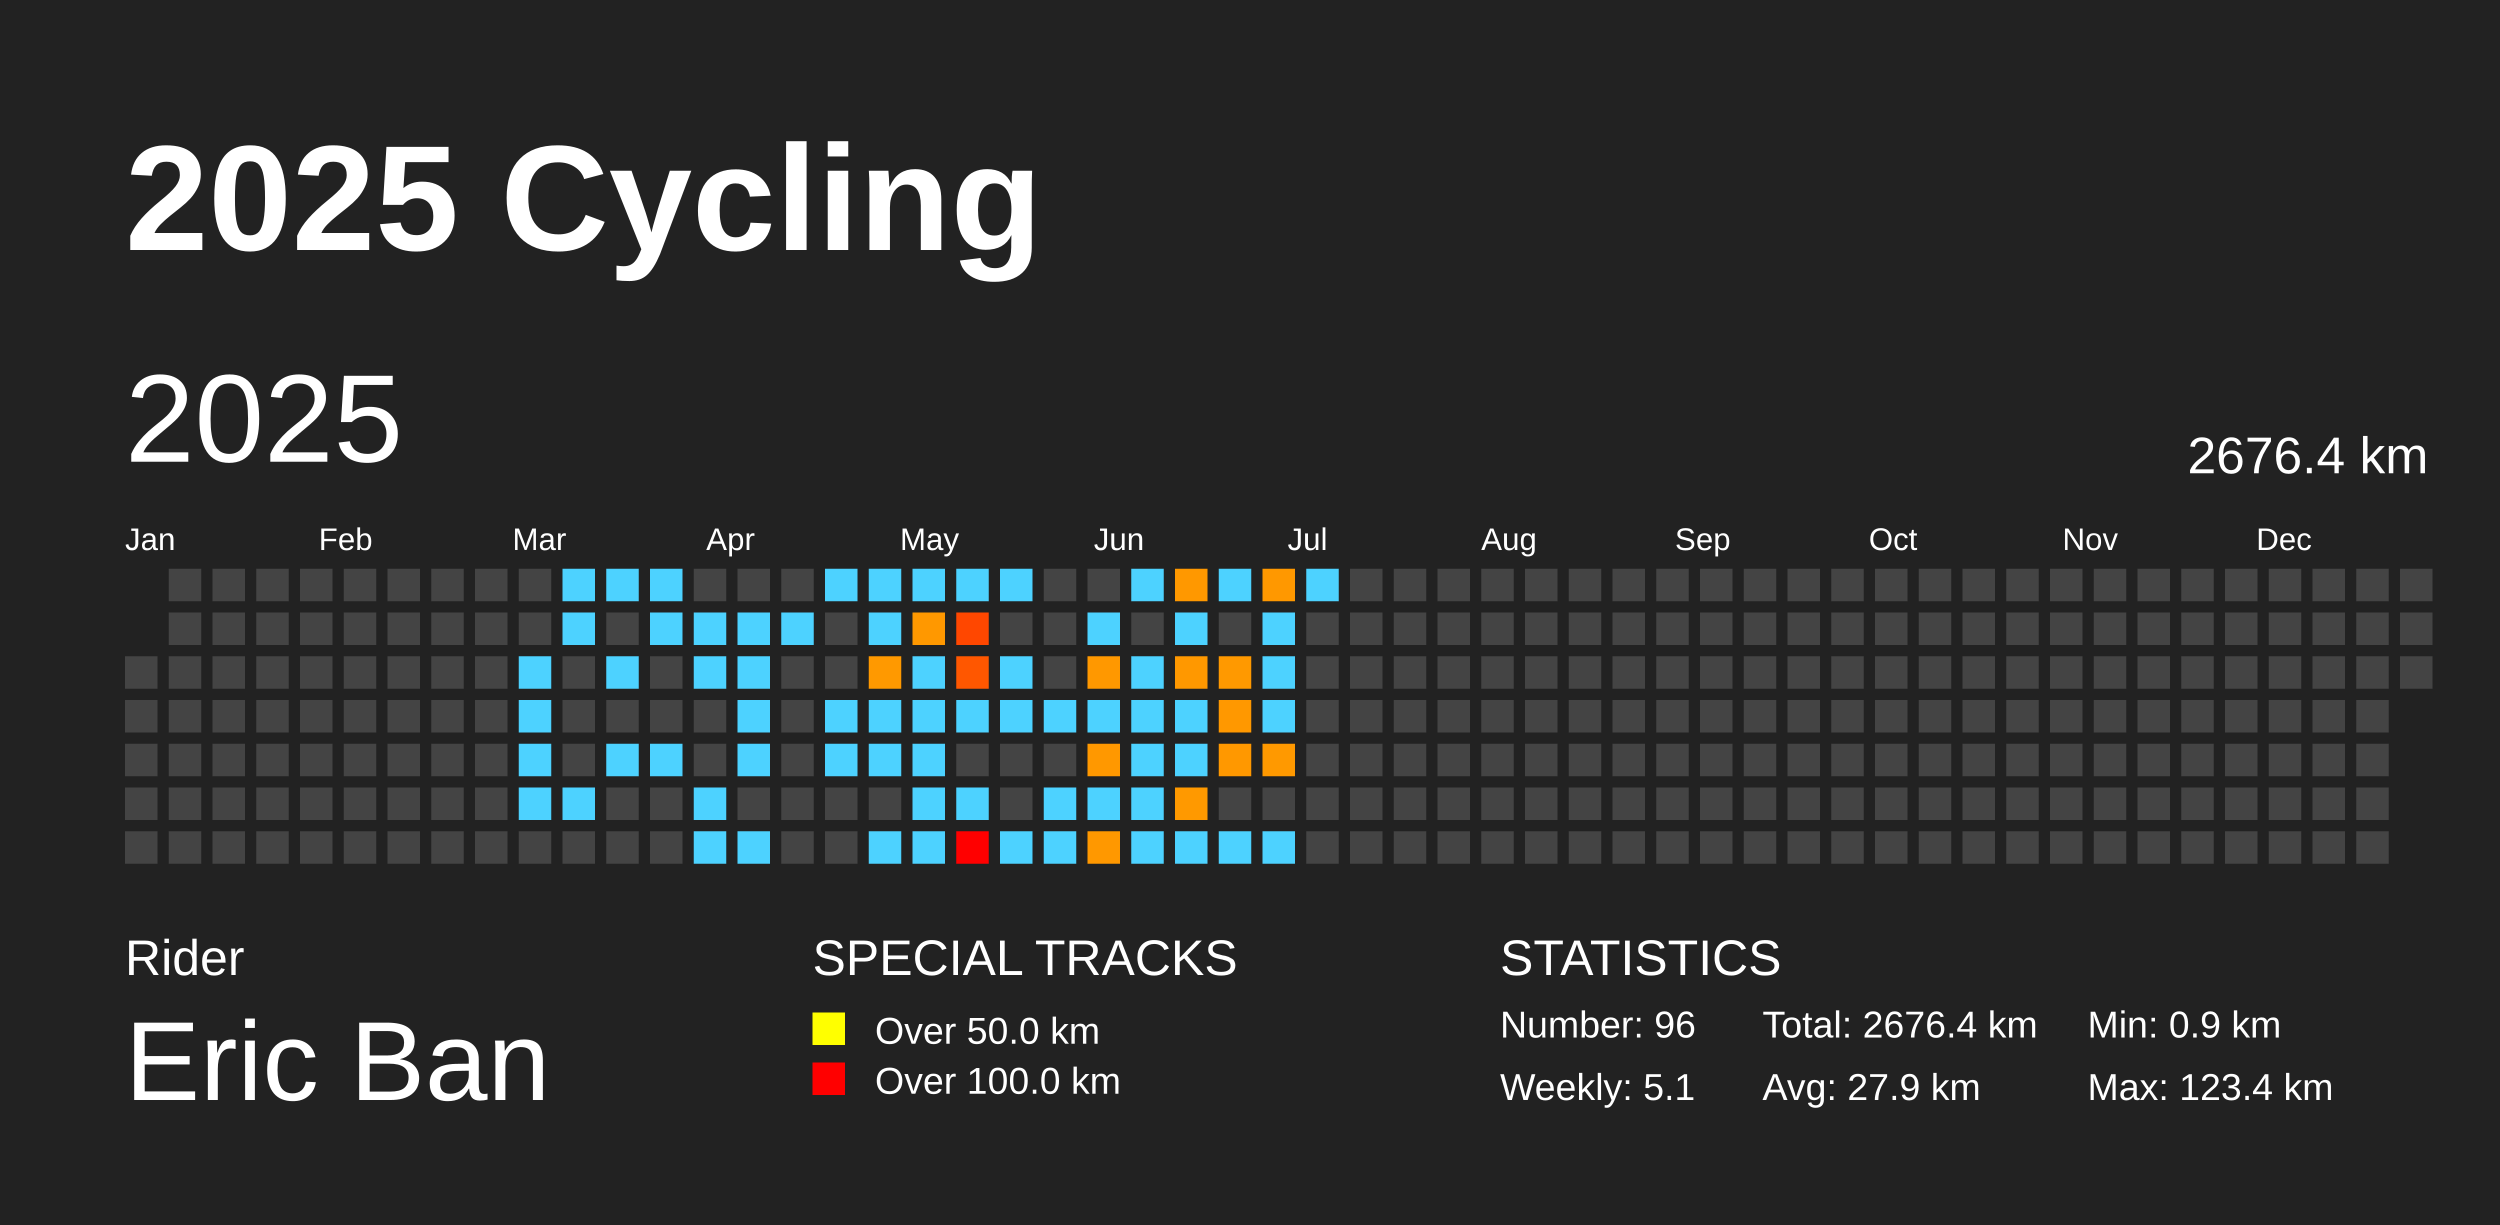
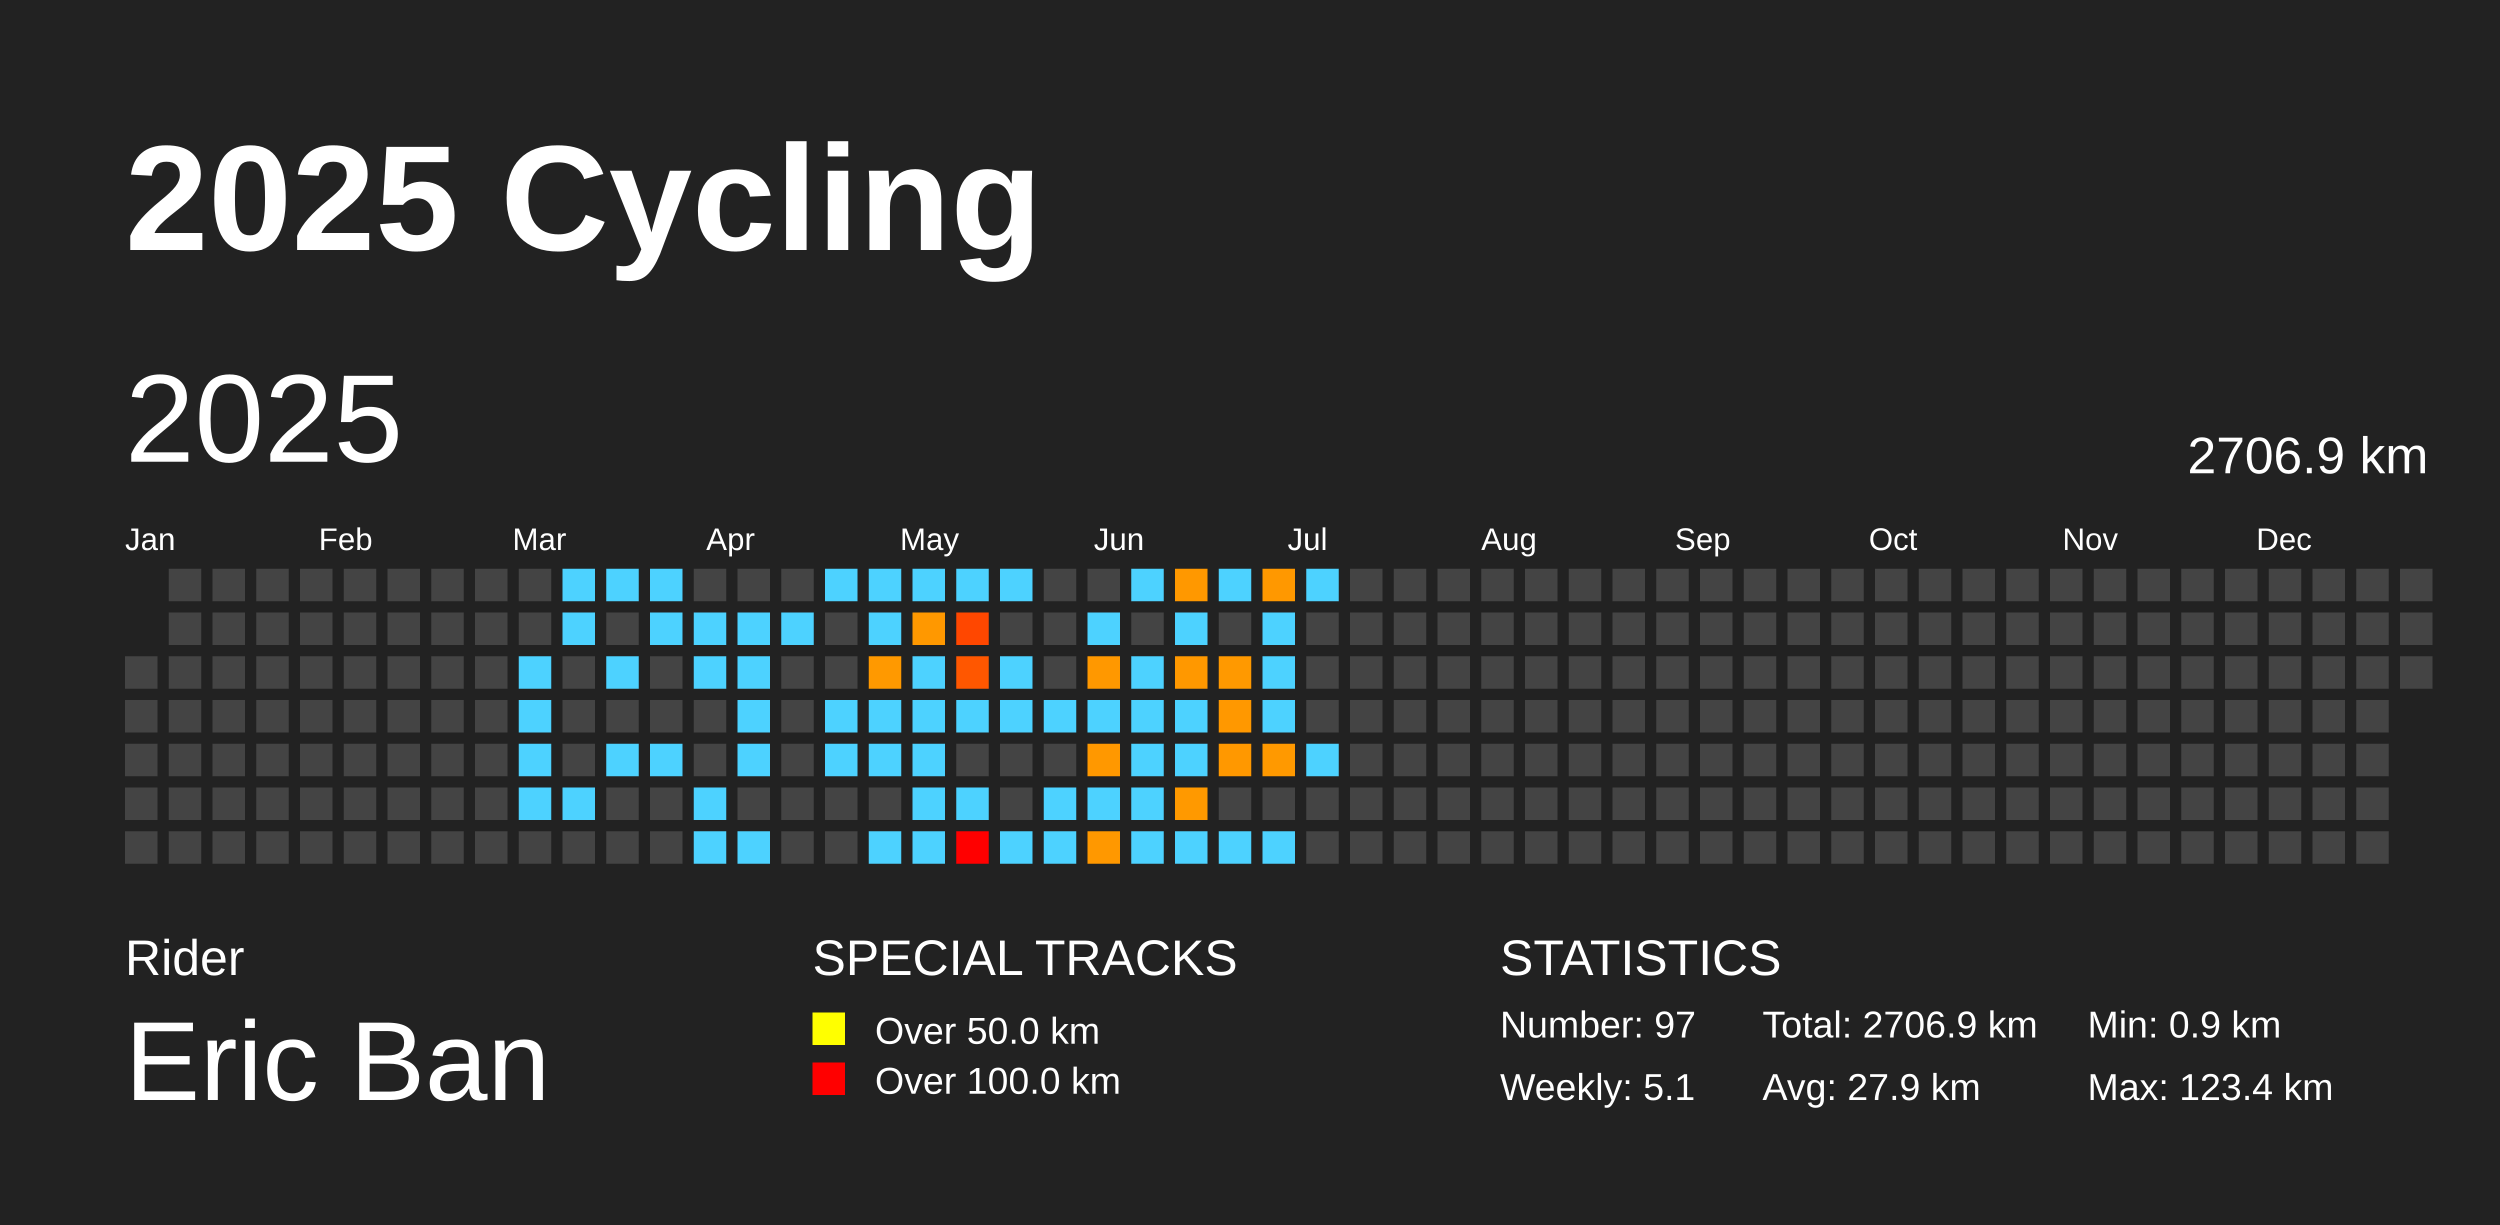
<svg xmlns="http://www.w3.org/2000/svg" baseProfile="full" height="98mm" version="1.1" viewBox="0,0,200,98" width="200mm">
  <defs />
  <rect fill="#222222" height="98" width="200" x="0" y="0" />
  <text fill="#FFFFFF" style="font-size:12px; font-family:Arial; font-weight:bold;" x="10" y="20">2025 Cycling</text>
  <text fill="#FFFFFF" style="font-size:4px; font-family:Arial" x="10" y="78">Rider</text>
  <text fill="#FFFFFF" style="font-size:9px; font-family:Arial" x="10" y="88">Eric Ban</text>
  <text fill="#FFFFFF" style="font-size:4px; font-family:Arial" x="65" y="78">SPECIAL TRACKS</text>
  <rect fill="yellow" height="2.6" width="2.6" x="65" y="81" />
  <text fill="#FFFFFF" style="font-size:3px; font-family:Arial" x="70" y="83.5">Over 50.0 km</text>
  <rect fill="red" height="2.6" width="2.6" x="65" y="85" />
  <text fill="#FFFFFF" style="font-size:3px; font-family:Arial" x="70" y="87.5">Over 100.0 km</text>
  <text fill="#FFFFFF" style="font-size:4px; font-family:Arial" x="120" y="78">STATISTICS</text>
-   <text fill="#FFFFFF" style="font-size:3px; font-family:Arial" x="120" y="83">Number: 96</text>
+   <text fill="#FFFFFF" style="font-size:3px; font-family:Arial" x="120" y="83">Number: 97</text>
  <text fill="#FFFFFF" style="font-size:3px; font-family:Arial" x="120" y="88">Weekly: 5.1</text>
-   <text fill="#FFFFFF" style="font-size:3px; font-family:Arial" x="141" y="83">Total: 2676.4 km</text>
+   <text fill="#FFFFFF" style="font-size:3px; font-family:Arial" x="141" y="83">Total: 2706.9 km</text>
  <text fill="#FFFFFF" style="font-size:3px; font-family:Arial" x="141" y="88">Avg: 27.9 km</text>
  <text fill="#FFFFFF" style="font-size:3px; font-family:Arial" x="167" y="83">Min: 0.9 km</text>
  <text fill="#FFFFFF" style="font-size:3px; font-family:Arial" x="167" y="88">Max: 123.4 km</text>
  <text dominant-baseline="hanging" fill="#FFFFFF" style="font-size:10.0px; font-family:Arial;" x="10" y="30">2025</text>
-   <text dominant-baseline="hanging" fill="#FFFFFF" style="font-size:4.125px; font-family:Arial;" x="175" y="35">2676.4 km</text>
+   <text dominant-baseline="hanging" fill="#FFFFFF" style="font-size:4.125px; font-family:Arial;" x="175" y="35">2706.9 km</text>
  <text fill="#FFFFFF" style="font-size:2.5px; font-family:Arial" x="10.0" y="44">Jan</text>
  <text fill="#FFFFFF" style="font-size:2.5px; font-family:Arial" x="25.5" y="44">Feb</text>
  <text fill="#FFFFFF" style="font-size:2.5px; font-family:Arial" x="41.0" y="44">Mar</text>
  <text fill="#FFFFFF" style="font-size:2.5px; font-family:Arial" x="56.5" y="44">Apr</text>
  <text fill="#FFFFFF" style="font-size:2.5px; font-family:Arial" x="72.0" y="44">May</text>
  <text fill="#FFFFFF" style="font-size:2.5px; font-family:Arial" x="87.5" y="44">Jun</text>
  <text fill="#FFFFFF" style="font-size:2.5px; font-family:Arial" x="103.0" y="44">Jul</text>
  <text fill="#FFFFFF" style="font-size:2.5px; font-family:Arial" x="118.5" y="44">Aug</text>
  <text fill="#FFFFFF" style="font-size:2.5px; font-family:Arial" x="134.0" y="44">Sep</text>
  <text fill="#FFFFFF" style="font-size:2.5px; font-family:Arial" x="149.5" y="44">Oct</text>
  <text fill="#FFFFFF" style="font-size:2.5px; font-family:Arial" x="165.0" y="44">Nov</text>
  <text fill="#FFFFFF" style="font-size:2.5px; font-family:Arial" x="180.5" y="44">Dec</text>
  <rect fill="#444444" height="2.6" width="2.6" x="10.0" y="52.5" />
  <rect fill="#444444" height="2.6" width="2.6" x="10.0" y="56.0" />
  <rect fill="#444444" height="2.6" width="2.6" x="10.0" y="59.5" />
  <rect fill="#444444" height="2.6" width="2.6" x="10.0" y="63.0" />
  <rect fill="#444444" height="2.6" width="2.6" x="10.0" y="66.5" />
  <rect fill="#444444" height="2.6" width="2.6" x="13.5" y="45.5" />
  <rect fill="#444444" height="2.6" width="2.6" x="13.5" y="49.0" />
  <rect fill="#444444" height="2.6" width="2.6" x="13.5" y="52.5" />
  <rect fill="#444444" height="2.6" width="2.6" x="13.5" y="56.0" />
  <rect fill="#444444" height="2.6" width="2.6" x="13.5" y="59.5" />
  <rect fill="#444444" height="2.6" width="2.6" x="13.5" y="63.0" />
  <rect fill="#444444" height="2.6" width="2.6" x="13.5" y="66.5" />
  <rect fill="#444444" height="2.6" width="2.6" x="17.0" y="45.5" />
  <rect fill="#444444" height="2.6" width="2.6" x="17.0" y="49.0" />
  <rect fill="#444444" height="2.6" width="2.6" x="17.0" y="52.5" />
  <rect fill="#444444" height="2.6" width="2.6" x="17.0" y="56.0" />
  <rect fill="#444444" height="2.6" width="2.6" x="17.0" y="59.5" />
  <rect fill="#444444" height="2.6" width="2.6" x="17.0" y="63.0" />
  <rect fill="#444444" height="2.6" width="2.6" x="17.0" y="66.5" />
  <rect fill="#444444" height="2.6" width="2.6" x="20.5" y="45.5" />
  <rect fill="#444444" height="2.6" width="2.6" x="20.5" y="49.0" />
  <rect fill="#444444" height="2.6" width="2.6" x="20.5" y="52.5" />
  <rect fill="#444444" height="2.6" width="2.6" x="20.5" y="56.0" />
  <rect fill="#444444" height="2.6" width="2.6" x="20.5" y="59.5" />
  <rect fill="#444444" height="2.6" width="2.6" x="20.5" y="63.0" />
  <rect fill="#444444" height="2.6" width="2.6" x="20.5" y="66.5" />
  <rect fill="#444444" height="2.6" width="2.6" x="24.0" y="45.5" />
  <rect fill="#444444" height="2.6" width="2.6" x="24.0" y="49.0" />
  <rect fill="#444444" height="2.6" width="2.6" x="24.0" y="52.5" />
  <rect fill="#444444" height="2.6" width="2.6" x="24.0" y="56.0" />
  <rect fill="#444444" height="2.6" width="2.6" x="24.0" y="59.5" />
  <rect fill="#444444" height="2.6" width="2.6" x="24.0" y="63.0" />
  <rect fill="#444444" height="2.6" width="2.6" x="24.0" y="66.5" />
  <rect fill="#444444" height="2.6" width="2.6" x="27.5" y="45.5" />
  <rect fill="#444444" height="2.6" width="2.6" x="27.5" y="49.0" />
  <rect fill="#444444" height="2.6" width="2.6" x="27.5" y="52.5" />
  <rect fill="#444444" height="2.6" width="2.6" x="27.5" y="56.0" />
  <rect fill="#444444" height="2.6" width="2.6" x="27.5" y="59.5" />
  <rect fill="#444444" height="2.6" width="2.6" x="27.5" y="63.0" />
  <rect fill="#444444" height="2.6" width="2.6" x="27.5" y="66.5" />
  <rect fill="#444444" height="2.6" width="2.6" x="31.0" y="45.5" />
  <rect fill="#444444" height="2.6" width="2.6" x="31.0" y="49.0" />
  <rect fill="#444444" height="2.6" width="2.6" x="31.0" y="52.5" />
  <rect fill="#444444" height="2.6" width="2.6" x="31.0" y="56.0" />
  <rect fill="#444444" height="2.6" width="2.6" x="31.0" y="59.5" />
  <rect fill="#444444" height="2.6" width="2.6" x="31.0" y="63.0" />
  <rect fill="#444444" height="2.6" width="2.6" x="31.0" y="66.5" />
  <rect fill="#444444" height="2.6" width="2.6" x="34.5" y="45.5" />
  <rect fill="#444444" height="2.6" width="2.6" x="34.5" y="49.0" />
  <rect fill="#444444" height="2.6" width="2.6" x="34.5" y="52.5" />
  <rect fill="#444444" height="2.6" width="2.6" x="34.5" y="56.0" />
  <rect fill="#444444" height="2.6" width="2.6" x="34.5" y="59.5" />
  <rect fill="#444444" height="2.6" width="2.6" x="34.5" y="63.0" />
  <rect fill="#444444" height="2.6" width="2.6" x="34.5" y="66.5" />
  <rect fill="#444444" height="2.6" width="2.6" x="38.0" y="45.5" />
  <rect fill="#444444" height="2.6" width="2.6" x="38.0" y="49.0" />
  <rect fill="#444444" height="2.6" width="2.6" x="38.0" y="52.5" />
  <rect fill="#444444" height="2.6" width="2.6" x="38.0" y="56.0" />
  <rect fill="#444444" height="2.6" width="2.6" x="38.0" y="59.5" />
  <rect fill="#444444" height="2.6" width="2.6" x="38.0" y="63.0" />
  <rect fill="#444444" height="2.6" width="2.6" x="38.0" y="66.5" />
  <rect fill="#444444" height="2.6" width="2.6" x="41.5" y="45.5" />
  <rect fill="#444444" height="2.6" width="2.6" x="41.5" y="49.0" />
  <rect fill="#4dd2ff" height="2.6" width="2.6" x="41.5" y="52.5" />
  <rect fill="#4dd2ff" height="2.6" width="2.6" x="41.5" y="56.0" />
  <rect fill="#4dd2ff" height="2.6" width="2.6" x="41.5" y="59.5" />
  <rect fill="#4dd2ff" height="2.6" width="2.6" x="41.5" y="63.0" />
  <rect fill="#444444" height="2.6" width="2.6" x="41.5" y="66.5" />
  <rect fill="#4dd2ff" height="2.6" width="2.6" x="45.0" y="45.5" />
  <rect fill="#4dd2ff" height="2.6" width="2.6" x="45.0" y="49.0" />
  <rect fill="#444444" height="2.6" width="2.6" x="45.0" y="52.5" />
  <rect fill="#444444" height="2.6" width="2.6" x="45.0" y="56.0" />
  <rect fill="#444444" height="2.6" width="2.6" x="45.0" y="59.5" />
  <rect fill="#4dd2ff" height="2.6" width="2.6" x="45.0" y="63.0" />
  <rect fill="#444444" height="2.6" width="2.6" x="45.0" y="66.5" />
  <rect fill="#4dd2ff" height="2.6" width="2.6" x="48.5" y="45.5" />
  <rect fill="#444444" height="2.6" width="2.6" x="48.5" y="49.0" />
  <rect fill="#4dd2ff" height="2.6" width="2.6" x="48.5" y="52.5" />
  <rect fill="#444444" height="2.6" width="2.6" x="48.5" y="56.0" />
  <rect fill="#4dd2ff" height="2.6" width="2.6" x="48.5" y="59.5" />
  <rect fill="#444444" height="2.6" width="2.6" x="48.5" y="63.0" />
  <rect fill="#444444" height="2.6" width="2.6" x="48.5" y="66.5" />
  <rect fill="#4dd2ff" height="2.6" width="2.6" x="52.0" y="45.5" />
  <rect fill="#4dd2ff" height="2.6" width="2.6" x="52.0" y="49.0" />
  <rect fill="#444444" height="2.6" width="2.6" x="52.0" y="52.5" />
  <rect fill="#444444" height="2.6" width="2.6" x="52.0" y="56.0" />
  <rect fill="#4dd2ff" height="2.6" width="2.6" x="52.0" y="59.5" />
  <rect fill="#444444" height="2.6" width="2.6" x="52.0" y="63.0" />
  <rect fill="#444444" height="2.6" width="2.6" x="52.0" y="66.5" />
  <rect fill="#444444" height="2.6" width="2.6" x="55.5" y="45.5" />
  <rect fill="#4dd2ff" height="2.6" width="2.6" x="55.5" y="49.0" />
  <rect fill="#4dd2ff" height="2.6" width="2.6" x="55.5" y="52.5" />
  <rect fill="#444444" height="2.6" width="2.6" x="55.5" y="56.0" />
  <rect fill="#444444" height="2.6" width="2.6" x="55.5" y="59.5" />
  <rect fill="#4dd2ff" height="2.6" width="2.6" x="55.5" y="63.0" />
  <rect fill="#4dd2ff" height="2.6" width="2.6" x="55.5" y="66.5" />
  <rect fill="#444444" height="2.6" width="2.6" x="59.0" y="45.5" />
  <rect fill="#4dd2ff" height="2.6" width="2.6" x="59.0" y="49.0" />
  <rect fill="#4dd2ff" height="2.6" width="2.6" x="59.0" y="52.5" />
  <rect fill="#4dd2ff" height="2.6" width="2.6" x="59.0" y="56.0" />
  <rect fill="#4dd2ff" height="2.6" width="2.6" x="59.0" y="59.5" />
  <rect fill="#444444" height="2.6" width="2.6" x="59.0" y="63.0" />
  <rect fill="#4dd2ff" height="2.6" width="2.6" x="59.0" y="66.5" />
  <rect fill="#444444" height="2.6" width="2.6" x="62.5" y="45.5" />
  <rect fill="#4dd2ff" height="2.6" width="2.6" x="62.5" y="49.0" />
  <rect fill="#444444" height="2.6" width="2.6" x="62.5" y="52.5" />
  <rect fill="#444444" height="2.6" width="2.6" x="62.5" y="56.0" />
  <rect fill="#444444" height="2.6" width="2.6" x="62.5" y="59.5" />
  <rect fill="#444444" height="2.6" width="2.6" x="62.5" y="63.0" />
  <rect fill="#444444" height="2.6" width="2.6" x="62.5" y="66.5" />
  <rect fill="#4dd2ff" height="2.6" width="2.6" x="66.0" y="45.5" />
  <rect fill="#444444" height="2.6" width="2.6" x="66.0" y="49.0" />
  <rect fill="#444444" height="2.6" width="2.6" x="66.0" y="52.5" />
  <rect fill="#4dd2ff" height="2.6" width="2.6" x="66.0" y="56.0" />
  <rect fill="#4dd2ff" height="2.6" width="2.6" x="66.0" y="59.5" />
  <rect fill="#444444" height="2.6" width="2.6" x="66.0" y="63.0" />
  <rect fill="#444444" height="2.6" width="2.6" x="66.0" y="66.5" />
  <rect fill="#4dd2ff" height="2.6" width="2.6" x="69.5" y="45.5" />
  <rect fill="#4dd2ff" height="2.6" width="2.6" x="69.5" y="49.0" />
  <rect fill="#ff9900" height="2.6" width="2.6" x="69.5" y="52.5" />
  <rect fill="#4dd2ff" height="2.6" width="2.6" x="69.5" y="56.0" />
  <rect fill="#4dd2ff" height="2.6" width="2.6" x="69.5" y="59.5" />
  <rect fill="#444444" height="2.6" width="2.6" x="69.5" y="63.0" />
  <rect fill="#4dd2ff" height="2.6" width="2.6" x="69.5" y="66.5" />
  <rect fill="#4dd2ff" height="2.6" width="2.6" x="73.0" y="45.5" />
  <rect fill="#ff9800" height="2.6" width="2.6" x="73.0" y="49.0" />
  <rect fill="#4dd2ff" height="2.6" width="2.6" x="73.0" y="52.5" />
  <rect fill="#4dd2ff" height="2.6" width="2.6" x="73.0" y="56.0" />
  <rect fill="#4dd2ff" height="2.6" width="2.6" x="73.0" y="59.5" />
  <rect fill="#4dd2ff" height="2.6" width="2.6" x="73.0" y="63.0" />
  <rect fill="#4dd2ff" height="2.6" width="2.6" x="73.0" y="66.5" />
  <rect fill="#4dd2ff" height="2.6" width="2.6" x="76.5" y="45.5" />
  <rect fill="#ff4700" height="2.6" width="2.6" x="76.5" y="49.0" />
  <rect fill="#ff5700" height="2.6" width="2.6" x="76.5" y="52.5" />
  <rect fill="#4dd2ff" height="2.6" width="2.6" x="76.5" y="56.0" />
  <rect fill="#444444" height="2.6" width="2.6" x="76.5" y="59.5" />
  <rect fill="#4dd2ff" height="2.6" width="2.6" x="76.5" y="63.0" />
  <rect fill="red" height="2.6" width="2.6" x="76.5" y="66.5" />
  <rect fill="#4dd2ff" height="2.6" width="2.6" x="80.0" y="45.5" />
  <rect fill="#444444" height="2.6" width="2.6" x="80.0" y="49.0" />
  <rect fill="#4dd2ff" height="2.6" width="2.6" x="80.0" y="52.5" />
  <rect fill="#4dd2ff" height="2.6" width="2.6" x="80.0" y="56.0" />
  <rect fill="#444444" height="2.6" width="2.6" x="80.0" y="59.5" />
  <rect fill="#444444" height="2.6" width="2.6" x="80.0" y="63.0" />
  <rect fill="#4dd2ff" height="2.6" width="2.6" x="80.0" y="66.5" />
  <rect fill="#444444" height="2.6" width="2.6" x="83.5" y="45.5" />
  <rect fill="#444444" height="2.6" width="2.6" x="83.5" y="49.0" />
  <rect fill="#444444" height="2.6" width="2.6" x="83.5" y="52.5" />
  <rect fill="#4dd2ff" height="2.6" width="2.6" x="83.5" y="56.0" />
  <rect fill="#444444" height="2.6" width="2.6" x="83.5" y="59.5" />
  <rect fill="#4dd2ff" height="2.6" width="2.6" x="83.5" y="63.0" />
  <rect fill="#4dd2ff" height="2.6" width="2.6" x="83.5" y="66.5" />
  <rect fill="#444444" height="2.6" width="2.6" x="87.0" y="45.5" />
  <rect fill="#4dd2ff" height="2.6" width="2.6" x="87.0" y="49.0" />
  <rect fill="#ff9800" height="2.6" width="2.6" x="87.0" y="52.5" />
  <rect fill="#4dd2ff" height="2.6" width="2.6" x="87.0" y="56.0" />
  <rect fill="#ff9800" height="2.6" width="2.6" x="87.0" y="59.5" />
  <rect fill="#4dd2ff" height="2.6" width="2.6" x="87.0" y="63.0" />
  <rect fill="#ff9800" height="2.6" width="2.6" x="87.0" y="66.5" />
  <rect fill="#4dd2ff" height="2.6" width="2.6" x="90.5" y="45.5" />
  <rect fill="#444444" height="2.6" width="2.6" x="90.5" y="49.0" />
  <rect fill="#4dd2ff" height="2.6" width="2.6" x="90.5" y="52.5" />
  <rect fill="#4dd2ff" height="2.6" width="2.6" x="90.5" y="56.0" />
  <rect fill="#4dd2ff" height="2.6" width="2.6" x="90.5" y="59.5" />
  <rect fill="#4dd2ff" height="2.6" width="2.6" x="90.5" y="63.0" />
  <rect fill="#4dd2ff" height="2.6" width="2.6" x="90.5" y="66.5" />
  <rect fill="#ff9800" height="2.6" width="2.6" x="94.0" y="45.5" />
  <rect fill="#4dd2ff" height="2.6" width="2.6" x="94.0" y="49.0" />
  <rect fill="#ff9800" height="2.6" width="2.6" x="94.0" y="52.5" />
  <rect fill="#4dd2ff" height="2.6" width="2.6" x="94.0" y="56.0" />
  <rect fill="#4dd2ff" height="2.6" width="2.6" x="94.0" y="59.5" />
  <rect fill="#ff9900" height="2.6" width="2.6" x="94.0" y="63.0" />
  <rect fill="#4dd2ff" height="2.6" width="2.6" x="94.0" y="66.5" />
  <rect fill="#4dd2ff" height="2.6" width="2.6" x="97.5" y="45.5" />
  <rect fill="#444444" height="2.6" width="2.6" x="97.5" y="49.0" />
  <rect fill="#ff9900" height="2.6" width="2.6" x="97.5" y="52.5" />
  <rect fill="#ff9800" height="2.6" width="2.6" x="97.5" y="56.0" />
  <rect fill="#ff9800" height="2.6" width="2.6" x="97.5" y="59.5" />
  <rect fill="#444444" height="2.6" width="2.6" x="97.5" y="63.0" />
  <rect fill="#4dd2ff" height="2.6" width="2.6" x="97.5" y="66.5" />
  <rect fill="#ff9800" height="2.6" width="2.6" x="101.0" y="45.5" />
  <rect fill="#4dd2ff" height="2.6" width="2.6" x="101.0" y="49.0" />
  <rect fill="#4dd2ff" height="2.6" width="2.6" x="101.0" y="52.5" />
  <rect fill="#4dd2ff" height="2.6" width="2.6" x="101.0" y="56.0" />
  <rect fill="#ff9900" height="2.6" width="2.6" x="101.0" y="59.5" />
  <rect fill="#444444" height="2.6" width="2.6" x="101.0" y="63.0" />
  <rect fill="#4dd2ff" height="2.6" width="2.6" x="101.0" y="66.5" />
  <rect fill="#4dd2ff" height="2.6" width="2.6" x="104.5" y="45.5" />
  <rect fill="#444444" height="2.6" width="2.6" x="104.5" y="49.0" />
  <rect fill="#444444" height="2.6" width="2.6" x="104.5" y="52.5" />
  <rect fill="#444444" height="2.6" width="2.6" x="104.5" y="56.0" />
-   <rect fill="#444444" height="2.6" width="2.6" x="104.5" y="59.5" />
+   <rect fill="#4dd2ff" height="2.6" width="2.6" x="104.5" y="59.5" />
  <rect fill="#444444" height="2.6" width="2.6" x="104.5" y="63.0" />
  <rect fill="#444444" height="2.6" width="2.6" x="104.5" y="66.5" />
  <rect fill="#444444" height="2.6" width="2.6" x="108.0" y="45.5" />
  <rect fill="#444444" height="2.6" width="2.6" x="108.0" y="49.0" />
  <rect fill="#444444" height="2.6" width="2.6" x="108.0" y="52.5" />
  <rect fill="#444444" height="2.6" width="2.6" x="108.0" y="56.0" />
  <rect fill="#444444" height="2.6" width="2.6" x="108.0" y="59.5" />
  <rect fill="#444444" height="2.6" width="2.6" x="108.0" y="63.0" />
  <rect fill="#444444" height="2.6" width="2.6" x="108.0" y="66.5" />
  <rect fill="#444444" height="2.6" width="2.6" x="111.5" y="45.5" />
  <rect fill="#444444" height="2.6" width="2.6" x="111.5" y="49.0" />
  <rect fill="#444444" height="2.6" width="2.6" x="111.5" y="52.5" />
  <rect fill="#444444" height="2.6" width="2.6" x="111.5" y="56.0" />
  <rect fill="#444444" height="2.6" width="2.6" x="111.5" y="59.5" />
  <rect fill="#444444" height="2.6" width="2.6" x="111.5" y="63.0" />
  <rect fill="#444444" height="2.6" width="2.6" x="111.5" y="66.5" />
  <rect fill="#444444" height="2.6" width="2.6" x="115.0" y="45.5" />
  <rect fill="#444444" height="2.6" width="2.6" x="115.0" y="49.0" />
  <rect fill="#444444" height="2.6" width="2.6" x="115.0" y="52.5" />
  <rect fill="#444444" height="2.6" width="2.6" x="115.0" y="56.0" />
  <rect fill="#444444" height="2.6" width="2.6" x="115.0" y="59.5" />
  <rect fill="#444444" height="2.6" width="2.6" x="115.0" y="63.0" />
  <rect fill="#444444" height="2.6" width="2.6" x="115.0" y="66.5" />
  <rect fill="#444444" height="2.6" width="2.6" x="118.5" y="45.5" />
  <rect fill="#444444" height="2.6" width="2.6" x="118.5" y="49.0" />
  <rect fill="#444444" height="2.6" width="2.6" x="118.5" y="52.5" />
  <rect fill="#444444" height="2.6" width="2.6" x="118.5" y="56.0" />
  <rect fill="#444444" height="2.6" width="2.6" x="118.5" y="59.5" />
  <rect fill="#444444" height="2.6" width="2.6" x="118.5" y="63.0" />
  <rect fill="#444444" height="2.6" width="2.6" x="118.5" y="66.5" />
  <rect fill="#444444" height="2.6" width="2.6" x="122.0" y="45.5" />
  <rect fill="#444444" height="2.6" width="2.6" x="122.0" y="49.0" />
  <rect fill="#444444" height="2.6" width="2.6" x="122.0" y="52.5" />
  <rect fill="#444444" height="2.6" width="2.6" x="122.0" y="56.0" />
  <rect fill="#444444" height="2.6" width="2.6" x="122.0" y="59.5" />
  <rect fill="#444444" height="2.6" width="2.6" x="122.0" y="63.0" />
  <rect fill="#444444" height="2.6" width="2.6" x="122.0" y="66.5" />
  <rect fill="#444444" height="2.6" width="2.6" x="125.5" y="45.5" />
  <rect fill="#444444" height="2.6" width="2.6" x="125.5" y="49.0" />
  <rect fill="#444444" height="2.6" width="2.6" x="125.5" y="52.5" />
  <rect fill="#444444" height="2.6" width="2.6" x="125.5" y="56.0" />
  <rect fill="#444444" height="2.6" width="2.6" x="125.5" y="59.5" />
  <rect fill="#444444" height="2.6" width="2.6" x="125.5" y="63.0" />
  <rect fill="#444444" height="2.6" width="2.6" x="125.5" y="66.5" />
  <rect fill="#444444" height="2.6" width="2.6" x="129.0" y="45.5" />
  <rect fill="#444444" height="2.6" width="2.6" x="129.0" y="49.0" />
  <rect fill="#444444" height="2.6" width="2.6" x="129.0" y="52.5" />
  <rect fill="#444444" height="2.6" width="2.6" x="129.0" y="56.0" />
  <rect fill="#444444" height="2.6" width="2.6" x="129.0" y="59.5" />
  <rect fill="#444444" height="2.6" width="2.6" x="129.0" y="63.0" />
  <rect fill="#444444" height="2.6" width="2.6" x="129.0" y="66.5" />
  <rect fill="#444444" height="2.6" width="2.6" x="132.5" y="45.5" />
  <rect fill="#444444" height="2.6" width="2.6" x="132.5" y="49.0" />
  <rect fill="#444444" height="2.6" width="2.6" x="132.5" y="52.5" />
  <rect fill="#444444" height="2.6" width="2.6" x="132.5" y="56.0" />
  <rect fill="#444444" height="2.6" width="2.6" x="132.5" y="59.5" />
  <rect fill="#444444" height="2.6" width="2.6" x="132.5" y="63.0" />
  <rect fill="#444444" height="2.6" width="2.6" x="132.5" y="66.5" />
  <rect fill="#444444" height="2.6" width="2.6" x="136.0" y="45.5" />
  <rect fill="#444444" height="2.6" width="2.6" x="136.0" y="49.0" />
  <rect fill="#444444" height="2.6" width="2.6" x="136.0" y="52.5" />
  <rect fill="#444444" height="2.6" width="2.6" x="136.0" y="56.0" />
  <rect fill="#444444" height="2.6" width="2.6" x="136.0" y="59.5" />
  <rect fill="#444444" height="2.6" width="2.6" x="136.0" y="63.0" />
  <rect fill="#444444" height="2.6" width="2.6" x="136.0" y="66.5" />
  <rect fill="#444444" height="2.6" width="2.6" x="139.5" y="45.5" />
  <rect fill="#444444" height="2.6" width="2.6" x="139.5" y="49.0" />
  <rect fill="#444444" height="2.6" width="2.6" x="139.5" y="52.5" />
  <rect fill="#444444" height="2.6" width="2.6" x="139.5" y="56.0" />
  <rect fill="#444444" height="2.6" width="2.6" x="139.5" y="59.5" />
  <rect fill="#444444" height="2.6" width="2.6" x="139.5" y="63.0" />
  <rect fill="#444444" height="2.6" width="2.6" x="139.5" y="66.5" />
  <rect fill="#444444" height="2.6" width="2.6" x="143.0" y="45.5" />
  <rect fill="#444444" height="2.6" width="2.6" x="143.0" y="49.0" />
  <rect fill="#444444" height="2.6" width="2.6" x="143.0" y="52.5" />
  <rect fill="#444444" height="2.6" width="2.6" x="143.0" y="56.0" />
  <rect fill="#444444" height="2.6" width="2.6" x="143.0" y="59.5" />
  <rect fill="#444444" height="2.6" width="2.6" x="143.0" y="63.0" />
  <rect fill="#444444" height="2.6" width="2.6" x="143.0" y="66.5" />
  <rect fill="#444444" height="2.6" width="2.6" x="146.5" y="45.5" />
  <rect fill="#444444" height="2.6" width="2.6" x="146.5" y="49.0" />
  <rect fill="#444444" height="2.6" width="2.6" x="146.5" y="52.5" />
  <rect fill="#444444" height="2.6" width="2.6" x="146.5" y="56.0" />
  <rect fill="#444444" height="2.6" width="2.6" x="146.5" y="59.5" />
  <rect fill="#444444" height="2.6" width="2.6" x="146.5" y="63.0" />
  <rect fill="#444444" height="2.6" width="2.6" x="146.5" y="66.5" />
  <rect fill="#444444" height="2.6" width="2.6" x="150.0" y="45.5" />
  <rect fill="#444444" height="2.6" width="2.6" x="150.0" y="49.0" />
  <rect fill="#444444" height="2.6" width="2.6" x="150.0" y="52.5" />
  <rect fill="#444444" height="2.6" width="2.6" x="150.0" y="56.0" />
  <rect fill="#444444" height="2.6" width="2.6" x="150.0" y="59.5" />
  <rect fill="#444444" height="2.6" width="2.6" x="150.0" y="63.0" />
  <rect fill="#444444" height="2.6" width="2.6" x="150.0" y="66.5" />
  <rect fill="#444444" height="2.6" width="2.6" x="153.5" y="45.5" />
  <rect fill="#444444" height="2.6" width="2.6" x="153.5" y="49.0" />
  <rect fill="#444444" height="2.6" width="2.6" x="153.5" y="52.5" />
  <rect fill="#444444" height="2.6" width="2.6" x="153.5" y="56.0" />
  <rect fill="#444444" height="2.6" width="2.6" x="153.5" y="59.5" />
  <rect fill="#444444" height="2.6" width="2.6" x="153.5" y="63.0" />
  <rect fill="#444444" height="2.6" width="2.6" x="153.5" y="66.5" />
  <rect fill="#444444" height="2.6" width="2.6" x="157.0" y="45.5" />
  <rect fill="#444444" height="2.6" width="2.6" x="157.0" y="49.0" />
  <rect fill="#444444" height="2.6" width="2.6" x="157.0" y="52.5" />
  <rect fill="#444444" height="2.6" width="2.6" x="157.0" y="56.0" />
  <rect fill="#444444" height="2.6" width="2.6" x="157.0" y="59.5" />
  <rect fill="#444444" height="2.6" width="2.6" x="157.0" y="63.0" />
  <rect fill="#444444" height="2.6" width="2.6" x="157.0" y="66.5" />
  <rect fill="#444444" height="2.6" width="2.6" x="160.5" y="45.5" />
  <rect fill="#444444" height="2.6" width="2.6" x="160.5" y="49.0" />
  <rect fill="#444444" height="2.6" width="2.6" x="160.5" y="52.5" />
  <rect fill="#444444" height="2.6" width="2.6" x="160.5" y="56.0" />
  <rect fill="#444444" height="2.6" width="2.6" x="160.5" y="59.5" />
  <rect fill="#444444" height="2.6" width="2.6" x="160.5" y="63.0" />
  <rect fill="#444444" height="2.6" width="2.6" x="160.5" y="66.5" />
  <rect fill="#444444" height="2.6" width="2.6" x="164.0" y="45.5" />
  <rect fill="#444444" height="2.6" width="2.6" x="164.0" y="49.0" />
  <rect fill="#444444" height="2.6" width="2.6" x="164.0" y="52.5" />
  <rect fill="#444444" height="2.6" width="2.6" x="164.0" y="56.0" />
  <rect fill="#444444" height="2.6" width="2.6" x="164.0" y="59.5" />
  <rect fill="#444444" height="2.6" width="2.6" x="164.0" y="63.0" />
  <rect fill="#444444" height="2.6" width="2.6" x="164.0" y="66.5" />
  <rect fill="#444444" height="2.6" width="2.6" x="167.5" y="45.5" />
  <rect fill="#444444" height="2.6" width="2.6" x="167.5" y="49.0" />
  <rect fill="#444444" height="2.6" width="2.6" x="167.5" y="52.5" />
  <rect fill="#444444" height="2.6" width="2.6" x="167.5" y="56.0" />
  <rect fill="#444444" height="2.6" width="2.6" x="167.5" y="59.5" />
  <rect fill="#444444" height="2.6" width="2.6" x="167.5" y="63.0" />
  <rect fill="#444444" height="2.6" width="2.6" x="167.5" y="66.5" />
  <rect fill="#444444" height="2.6" width="2.6" x="171.0" y="45.5" />
  <rect fill="#444444" height="2.6" width="2.6" x="171.0" y="49.0" />
  <rect fill="#444444" height="2.6" width="2.6" x="171.0" y="52.5" />
  <rect fill="#444444" height="2.6" width="2.6" x="171.0" y="56.0" />
  <rect fill="#444444" height="2.6" width="2.6" x="171.0" y="59.5" />
  <rect fill="#444444" height="2.6" width="2.6" x="171.0" y="63.0" />
  <rect fill="#444444" height="2.6" width="2.6" x="171.0" y="66.5" />
  <rect fill="#444444" height="2.6" width="2.6" x="174.5" y="45.5" />
  <rect fill="#444444" height="2.6" width="2.6" x="174.5" y="49.0" />
  <rect fill="#444444" height="2.6" width="2.6" x="174.5" y="52.5" />
  <rect fill="#444444" height="2.6" width="2.6" x="174.5" y="56.0" />
  <rect fill="#444444" height="2.6" width="2.6" x="174.5" y="59.5" />
  <rect fill="#444444" height="2.6" width="2.6" x="174.5" y="63.0" />
  <rect fill="#444444" height="2.6" width="2.6" x="174.5" y="66.5" />
  <rect fill="#444444" height="2.6" width="2.6" x="178.0" y="45.5" />
  <rect fill="#444444" height="2.6" width="2.6" x="178.0" y="49.0" />
  <rect fill="#444444" height="2.6" width="2.6" x="178.0" y="52.5" />
  <rect fill="#444444" height="2.6" width="2.6" x="178.0" y="56.0" />
  <rect fill="#444444" height="2.6" width="2.6" x="178.0" y="59.5" />
  <rect fill="#444444" height="2.6" width="2.6" x="178.0" y="63.0" />
  <rect fill="#444444" height="2.6" width="2.6" x="178.0" y="66.5" />
  <rect fill="#444444" height="2.6" width="2.6" x="181.5" y="45.5" />
  <rect fill="#444444" height="2.6" width="2.6" x="181.5" y="49.0" />
  <rect fill="#444444" height="2.6" width="2.6" x="181.5" y="52.5" />
  <rect fill="#444444" height="2.6" width="2.6" x="181.5" y="56.0" />
  <rect fill="#444444" height="2.6" width="2.6" x="181.5" y="59.5" />
  <rect fill="#444444" height="2.6" width="2.6" x="181.5" y="63.0" />
  <rect fill="#444444" height="2.6" width="2.6" x="181.5" y="66.5" />
  <rect fill="#444444" height="2.6" width="2.6" x="185.0" y="45.5" />
  <rect fill="#444444" height="2.6" width="2.6" x="185.0" y="49.0" />
  <rect fill="#444444" height="2.6" width="2.6" x="185.0" y="52.5" />
  <rect fill="#444444" height="2.6" width="2.6" x="185.0" y="56.0" />
  <rect fill="#444444" height="2.6" width="2.6" x="185.0" y="59.5" />
  <rect fill="#444444" height="2.6" width="2.6" x="185.0" y="63.0" />
  <rect fill="#444444" height="2.6" width="2.6" x="185.0" y="66.5" />
  <rect fill="#444444" height="2.6" width="2.6" x="188.5" y="45.5" />
  <rect fill="#444444" height="2.6" width="2.6" x="188.5" y="49.0" />
  <rect fill="#444444" height="2.6" width="2.6" x="188.5" y="52.5" />
  <rect fill="#444444" height="2.6" width="2.6" x="188.5" y="56.0" />
  <rect fill="#444444" height="2.6" width="2.6" x="188.5" y="59.5" />
  <rect fill="#444444" height="2.6" width="2.6" x="188.5" y="63.0" />
  <rect fill="#444444" height="2.6" width="2.6" x="188.5" y="66.5" />
  <rect fill="#444444" height="2.6" width="2.6" x="192.0" y="45.5" />
  <rect fill="#444444" height="2.6" width="2.6" x="192.0" y="49.0" />
  <rect fill="#444444" height="2.6" width="2.6" x="192.0" y="52.5" />
</svg>
